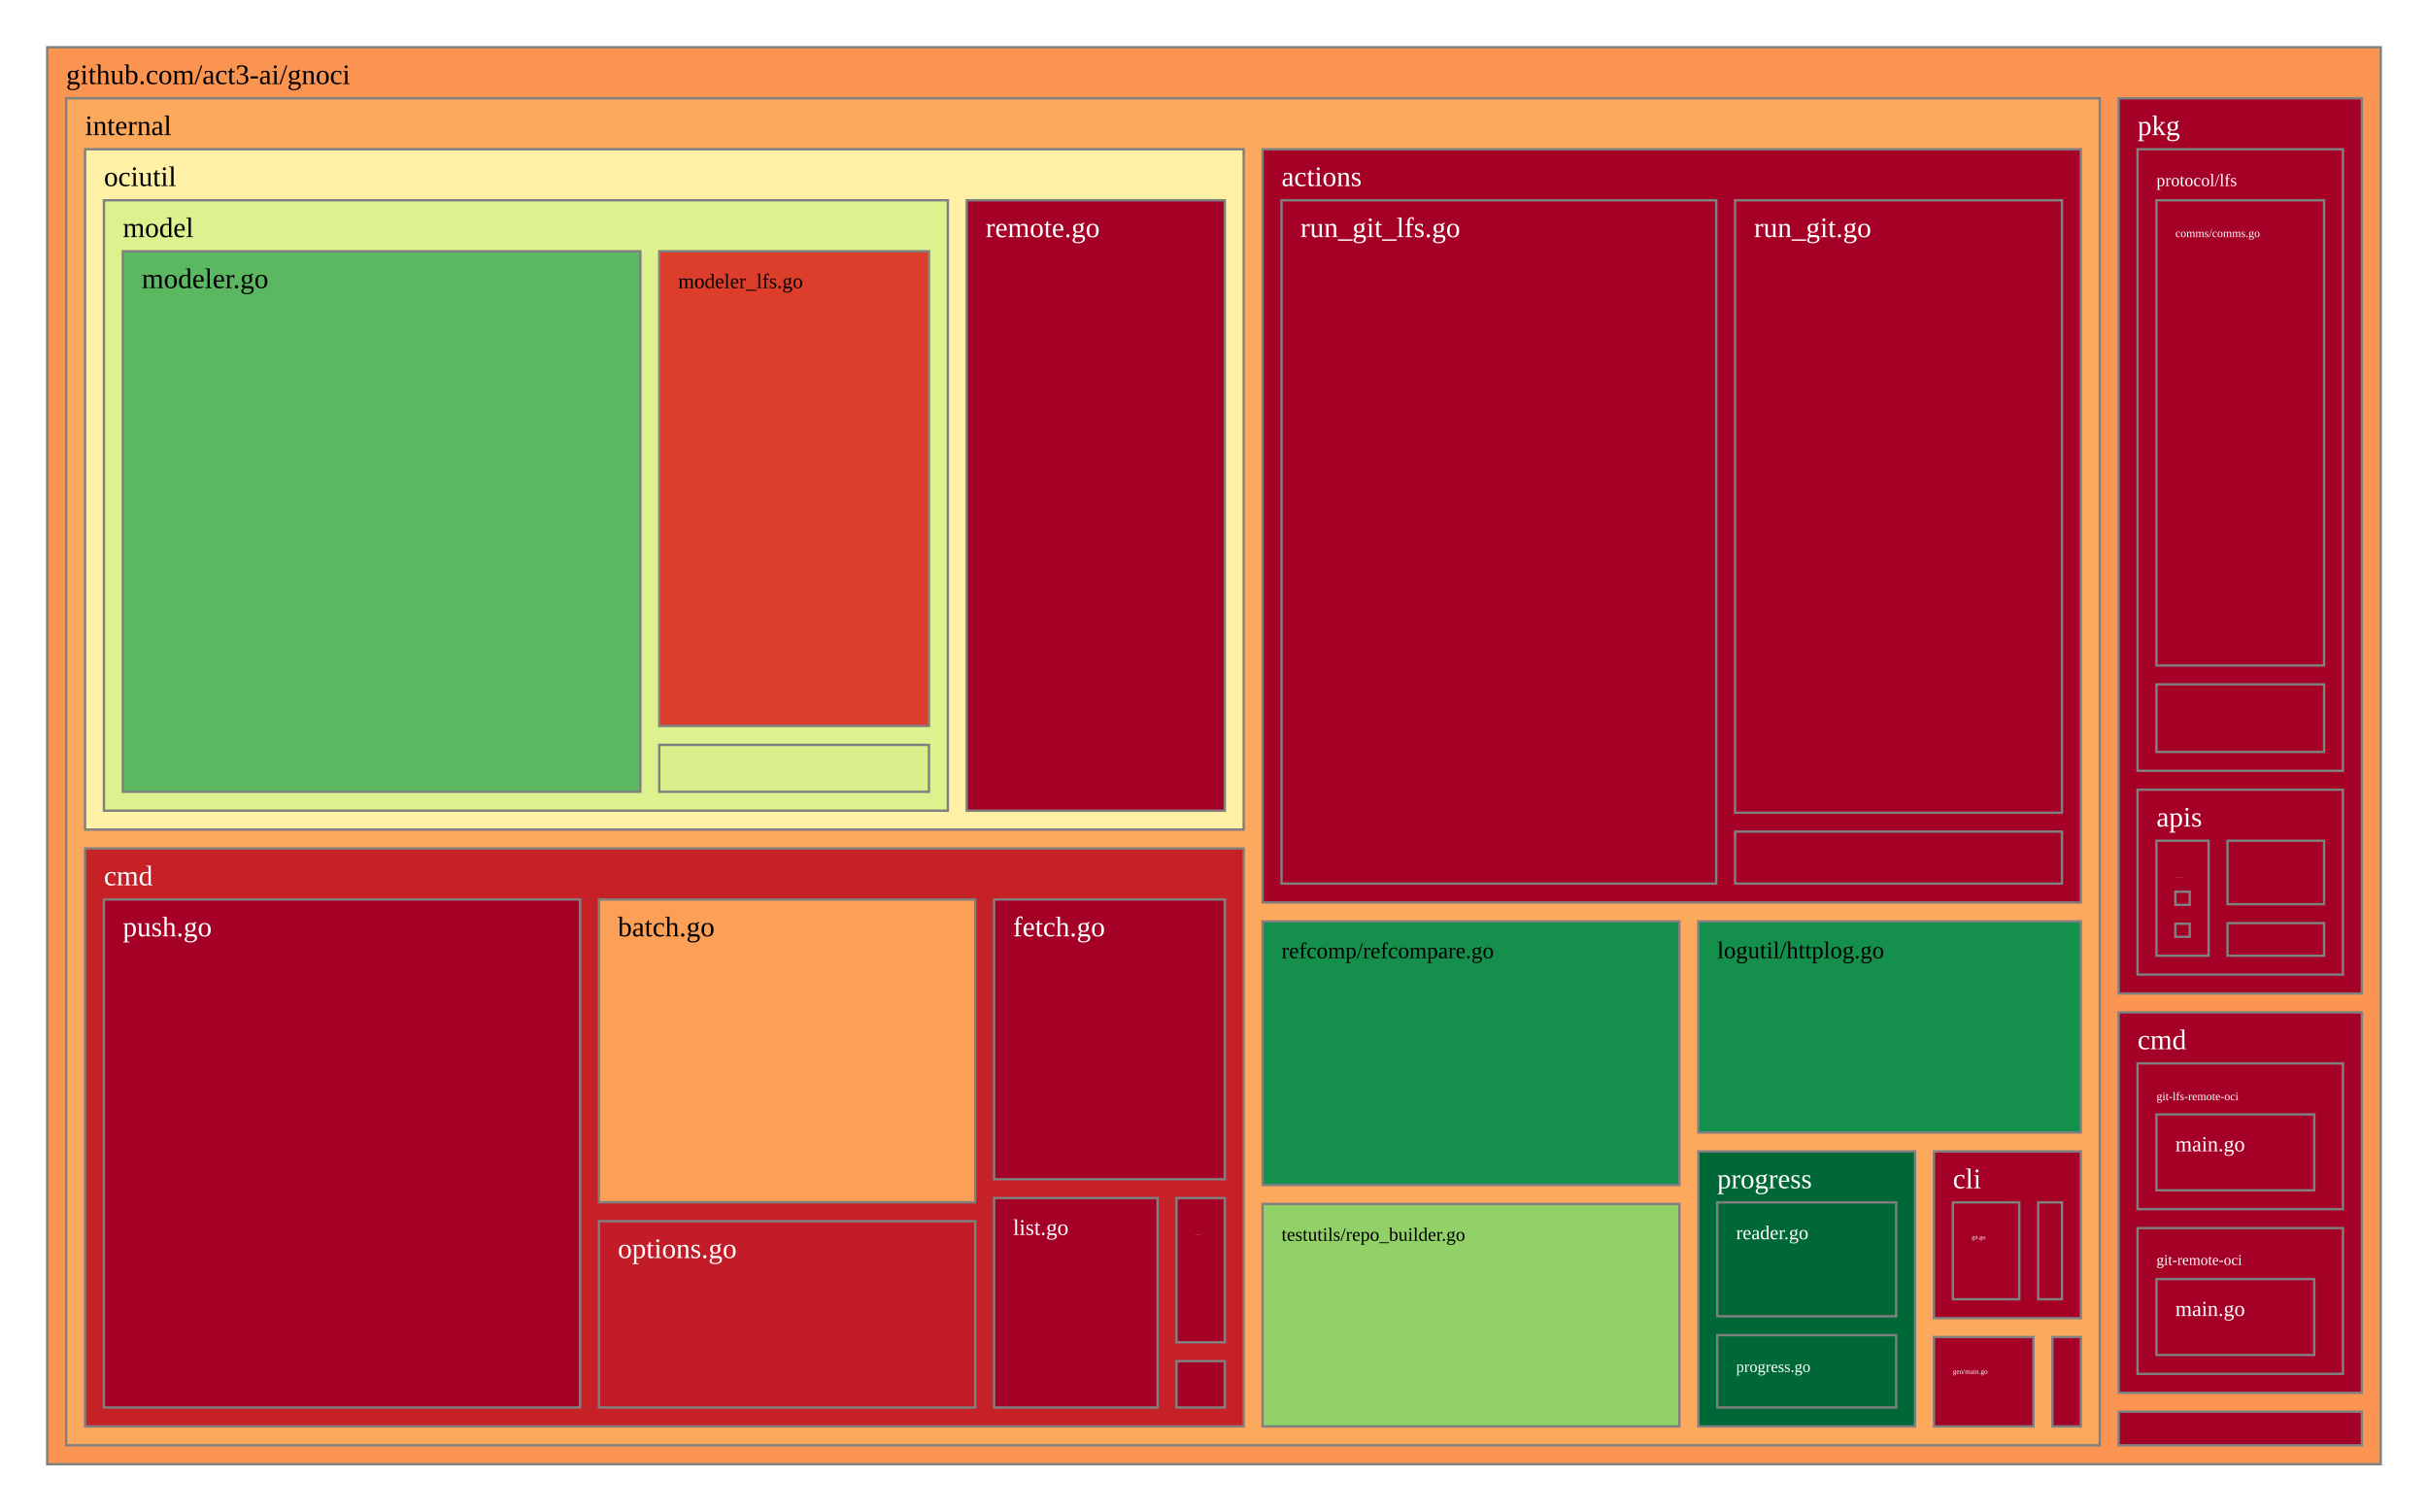
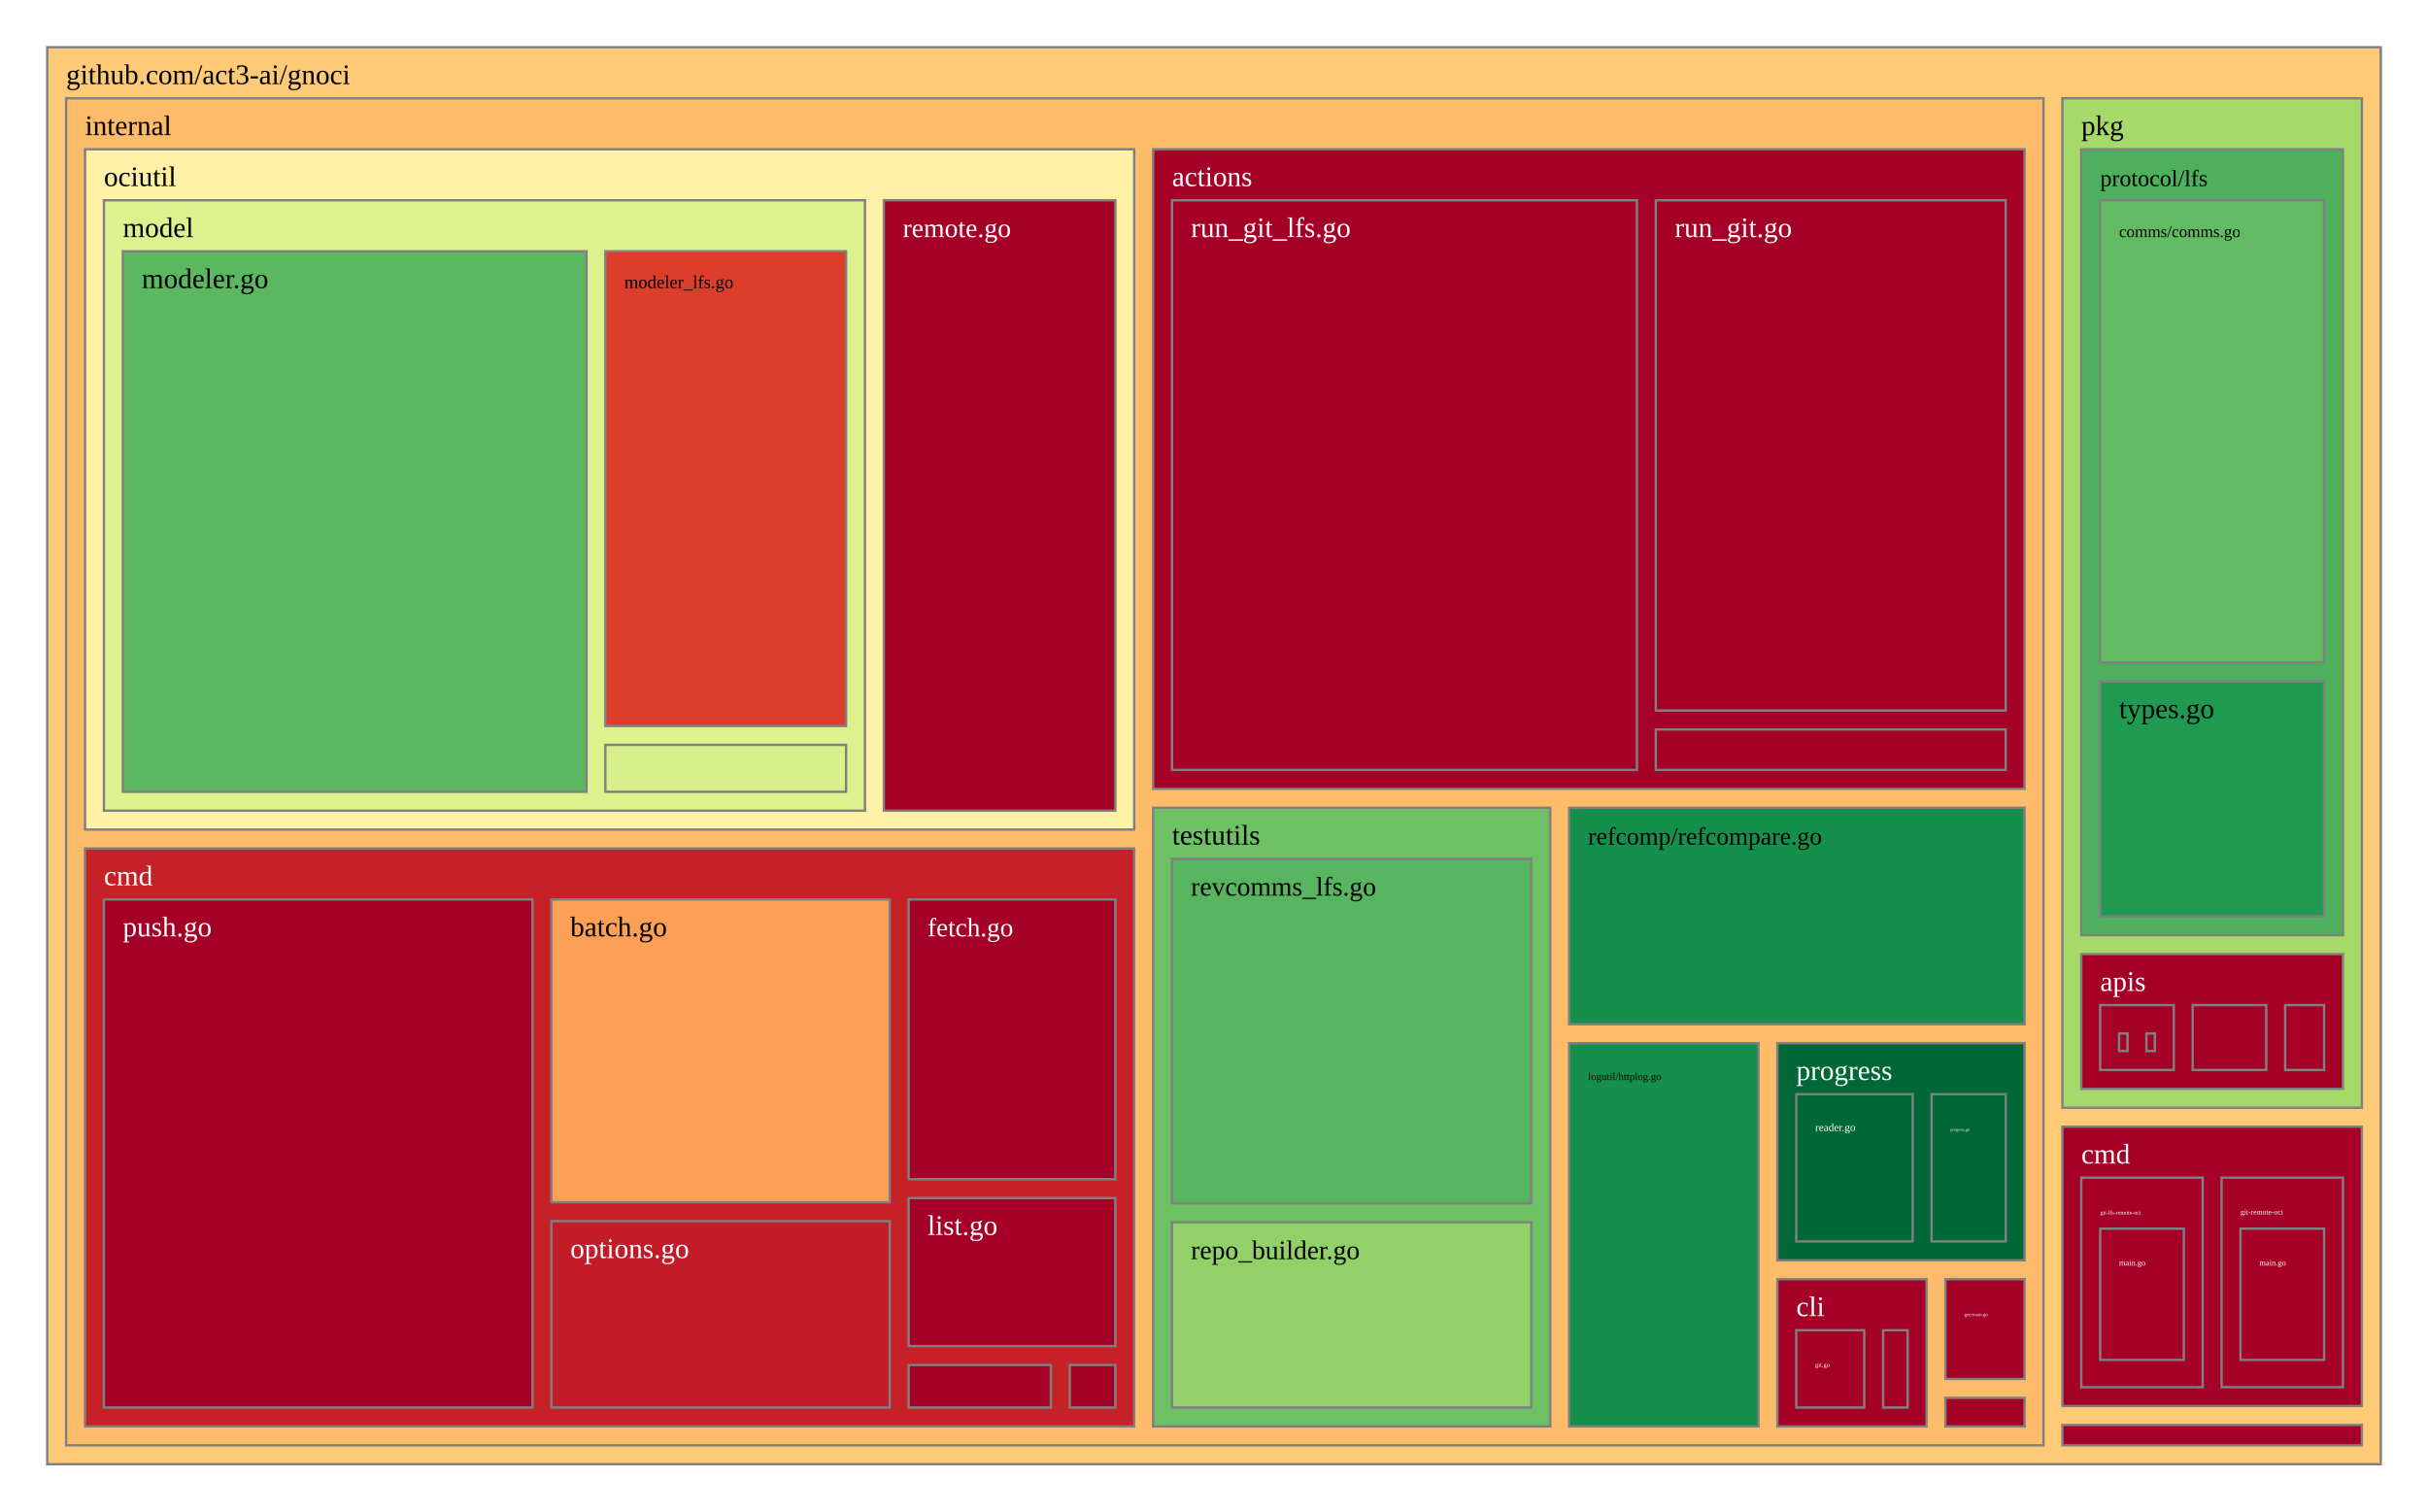
<svg xmlns="http://www.w3.org/2000/svg" viewBox="0 0 1028 640" style="background: white none repeat scroll 0% 0%;">
  <g>
-     <rect x="20" y="20" width="988" height="600" style="fill: rgb(250, 148, 80);opacity:1;fill-opacity:1.00;stroke:rgb(128,128,128);stroke-width:1px;stroke-opacity:1.00;" />
+     <rect x="20" y="20" width="988" height="600" style="fill: rgb(254, 202, 117);opacity:1;fill-opacity:1.00;stroke:rgb(128,128,128);stroke-width:1px;stroke-opacity:1.00;" />
    <text data-notex="1" text-anchor="start" transform="translate(28,35.6) scale(1)" style="font-family: Open Sans, verdana, arial, sans-serif !important; font-size: 12px; fill: rgb(0, 0, 0); fill-opacity: 1.00; white-space: pre;" data-math="N">github.com/act3-ai/gnoci</text>
  </g>
  <g>
-     <rect x="897.024" y="428.683" width="102.976" height="161.071" style="fill: rgb(165, 0, 38);opacity:1;fill-opacity:1.00;stroke:rgb(128,128,128);stroke-width:1px;stroke-opacity:1.00;" />
-     <text data-notex="1" text-anchor="start" transform="translate(905.0244,444.2831) scale(1)" style="font-family: Open Sans, verdana, arial, sans-serif !important; font-size: 12px; fill: rgb(255, 255, 255); fill-opacity: 1.00; white-space: pre;" data-math="N">cmd</text>
+     <rect x="873.202" y="477.062" width="126.798" height="118.317" style="fill: rgb(165, 0, 38);opacity:1;fill-opacity:1.00;stroke:rgb(128,128,128);stroke-width:1px;stroke-opacity:1.00;" />
+     <text data-notex="1" text-anchor="start" transform="translate(881.2016,492.6621) scale(1)" style="font-family: Open Sans, verdana, arial, sans-serif !important; font-size: 12px; fill: rgb(255, 255, 255); fill-opacity: 1.00; white-space: pre;" data-math="N">cmd</text>
  </g>
  <g>
-     <rect x="897.024" y="597.754" width="102.976" height="14.246" style="fill: rgb(165, 0, 38);opacity:1;fill-opacity:1.00;stroke:rgb(128,128,128);stroke-width:1px;stroke-opacity:1.00;" />
+     <rect x="873.202" y="603.379" width="126.798" height="8.621" style="fill: rgb(165, 0, 38);opacity:1;fill-opacity:1.00;stroke:rgb(128,128,128);stroke-width:1px;stroke-opacity:1.00;" />
  </g>
  <g>
-     <rect x="28" y="41.6" width="861.024" height="570.4" style="fill: rgb(253, 169, 93);opacity:1;fill-opacity:1.00;stroke:rgb(128,128,128);stroke-width:1px;stroke-opacity:1.00;" />
+     <rect x="28" y="41.6" width="837.202" height="570.4" style="fill: rgb(254, 188, 106);opacity:1;fill-opacity:1.00;stroke:rgb(128,128,128);stroke-width:1px;stroke-opacity:1.00;" />
    <text data-notex="1" text-anchor="start" transform="translate(36,57.2) scale(1)" style="font-family: Open Sans, verdana, arial, sans-serif !important; font-size: 12px; fill: rgb(0, 0, 0); fill-opacity: 1.00; white-space: pre;" data-math="N">internal</text>
  </g>
  <g>
-     <rect x="897.024" y="41.6" width="102.976" height="379.083" style="fill: rgb(165, 0, 38);opacity:1;fill-opacity:1.00;stroke:rgb(128,128,128);stroke-width:1px;stroke-opacity:1.00;" />
-     <text data-notex="1" text-anchor="start" transform="translate(905.0244,57.2) scale(1)" style="font-family: Open Sans, verdana, arial, sans-serif !important; font-size: 12px; fill: rgb(255, 255, 255); fill-opacity: 1.00; white-space: pre;" data-math="N">pkg</text>
+     <rect x="873.202" y="41.6" width="126.798" height="427.462" style="fill: rgb(165, 217, 106);opacity:1;fill-opacity:1.00;stroke:rgb(128,128,128);stroke-width:1px;stroke-opacity:1.00;" />
+     <text data-notex="1" text-anchor="start" transform="translate(881.2016,57.2) scale(1)" style="font-family: Open Sans, verdana, arial, sans-serif !important; font-size: 12px; fill: rgb(0, 0, 0); fill-opacity: 1.00; white-space: pre;" data-math="N">pkg</text>
  </g>
  <g>
-     <rect x="905.024" y="450.283" width="86.976" height="61.735" style="fill: rgb(165, 0, 38);opacity:1;fill-opacity:1.00;stroke:rgb(128,128,128);stroke-width:1px;stroke-opacity:1.00;" />
-     <text data-notex="1" text-anchor="start" transform="translate(913.0244,465.8831) scale(0.410738)" style="font-family: Open Sans, verdana, arial, sans-serif !important; font-size: 12px; fill: rgb(255, 255, 255); fill-opacity: 1.00; white-space: pre;" data-math="N">git-lfs-remote-oci</text>
+     <rect x="881.202" y="498.662" width="51.399" height="88.717" style="fill: rgb(165, 0, 38);opacity:1;fill-opacity:1.00;stroke:rgb(128,128,128);stroke-width:1px;stroke-opacity:1.00;" />
+     <text data-notex="1" text-anchor="start" transform="translate(889.2016,514.2621) scale(0.204857)" style="font-family: Open Sans, verdana, arial, sans-serif !important; font-size: 12px; fill: rgb(255, 255, 255); fill-opacity: 1.00; white-space: pre;" data-math="N">git-lfs-remote-oci</text>
  </g>
  <g>
-     <rect x="905.024" y="520.018" width="86.976" height="61.735" style="fill: rgb(165, 0, 38);opacity:1;fill-opacity:1.00;stroke:rgb(128,128,128);stroke-width:1px;stroke-opacity:1.00;" />
-     <text data-notex="1" text-anchor="start" transform="translate(913.0244,535.6185) scale(0.528092)" style="font-family: Open Sans, verdana, arial, sans-serif !important; font-size: 12px; fill: rgb(255, 255, 255); fill-opacity: 1.00; white-space: pre;" data-math="N">git-remote-oci</text>
+     <rect x="940.601" y="498.662" width="51.399" height="88.717" style="fill: rgb(165, 0, 38);opacity:1;fill-opacity:1.00;stroke:rgb(128,128,128);stroke-width:1px;stroke-opacity:1.00;" />
+     <text data-notex="1" text-anchor="start" transform="translate(948.6008,514.2621) scale(0.263387)" style="font-family: Open Sans, verdana, arial, sans-serif !important; font-size: 12px; fill: rgb(255, 255, 255); fill-opacity: 1.00; white-space: pre;" data-math="N">git-remote-oci</text>
  </g>
  <g>
-     <rect x="534.575" y="63.2" width="346.449" height="318.945" style="fill: rgb(165, 0, 38);opacity:1;fill-opacity:1.00;stroke:rgb(128,128,128);stroke-width:1px;stroke-opacity:1.00;" />
-     <text data-notex="1" text-anchor="start" transform="translate(542.5752,78.8) scale(1)" style="font-family: Open Sans, verdana, arial, sans-serif !important; font-size: 12px; fill: rgb(255, 255, 255); fill-opacity: 1.00; white-space: pre;" data-math="N">actions</text>
+     <rect x="488.223" y="63.2" width="368.979" height="270.826" style="fill: rgb(165, 0, 38);opacity:1;fill-opacity:1.00;stroke:rgb(128,128,128);stroke-width:1px;stroke-opacity:1.00;" />
+     <text data-notex="1" text-anchor="start" transform="translate(496.2227,78.8) scale(1)" style="font-family: Open Sans, verdana, arial, sans-serif !important; font-size: 12px; fill: rgb(255, 255, 255); fill-opacity: 1.00; white-space: pre;" data-math="N">actions</text>
  </g>
  <g>
-     <rect x="818.819" y="487.545" width="62.205" height="70.603" style="fill: rgb(165, 0, 38);opacity:1;fill-opacity:1.00;stroke:rgb(128,128,128);stroke-width:1px;stroke-opacity:1.00;" />
-     <text data-notex="1" text-anchor="start" transform="translate(826.8195,503.1446) scale(1)" style="font-family: Open Sans, verdana, arial, sans-serif !important; font-size: 12px; fill: rgb(255, 255, 255); fill-opacity: 1.00; white-space: pre;" data-math="N">cli</text>
+     <rect x="752.53" y="541.662" width="63.161" height="62.338" style="fill: rgb(165, 0, 38);opacity:1;fill-opacity:1.00;stroke:rgb(128,128,128);stroke-width:1px;stroke-opacity:1.00;" />
+     <text data-notex="1" text-anchor="start" transform="translate(760.53,557.2622) scale(1)" style="font-family: Open Sans, verdana, arial, sans-serif !important; font-size: 12px; fill: rgb(255, 255, 255); fill-opacity: 1.00; white-space: pre;" data-math="N">cli</text>
  </g>
  <g>
-     <rect x="36" y="359.275" width="490.575" height="244.725" style="fill: rgb(198, 33, 39);opacity:1;fill-opacity:1.00;stroke:rgb(128,128,128);stroke-width:1px;stroke-opacity:1.00;" />
+     <rect x="36" y="359.275" width="444.223" height="244.725" style="fill: rgb(198, 33, 39);opacity:1;fill-opacity:1.00;stroke:rgb(128,128,128);stroke-width:1px;stroke-opacity:1.00;" />
    <text data-notex="1" text-anchor="start" transform="translate(44,374.8753) scale(1)" style="font-family: Open Sans, verdana, arial, sans-serif !important; font-size: 12px; fill: rgb(255, 255, 255); fill-opacity: 1.00; white-space: pre;" data-math="N">cmd</text>
  </g>
  <g>
-     <rect x="818.819" y="566.148" width="42.146" height="37.852" style="fill: rgb(165, 0, 38);opacity:1;fill-opacity:1.00;stroke:rgb(128,128,128);stroke-width:1px;stroke-opacity:1.00;" />
-     <text data-notex="1" text-anchor="start" transform="translate(826.8195,581.748) scale(0.247598)" style="font-family: Open Sans, verdana, arial, sans-serif !important; font-size: 12px; fill: rgb(255, 255, 255); fill-opacity: 1.00; white-space: pre;" data-math="N">gen/main.go</text>
+     <rect x="823.691" y="541.662" width="33.511" height="42.241" style="fill: rgb(165, 0, 38);opacity:1;fill-opacity:1.00;stroke:rgb(128,128,128);stroke-width:1px;stroke-opacity:1.00;" />
+     <text data-notex="1" text-anchor="start" transform="translate(831.691,557.2622) scale(0.16582)" style="font-family: Open Sans, verdana, arial, sans-serif !important; font-size: 12px; fill: rgb(255, 255, 255); fill-opacity: 1.00; white-space: pre;" data-math="N">gen/main.go</text>
  </g>
  <g>
-     <rect x="868.966" y="566.148" width="12.059" height="37.852" style="fill: rgb(165, 0, 38);opacity:1;fill-opacity:1.00;stroke:rgb(128,128,128);stroke-width:1px;stroke-opacity:1.00;" />
+     <rect x="823.691" y="591.903" width="33.511" height="12.097" style="fill: rgb(165, 0, 38);opacity:1;fill-opacity:1.00;stroke:rgb(128,128,128);stroke-width:1px;stroke-opacity:1.00;" />
  </g>
  <g>
-     <rect x="719.055" y="390.145" width="161.97" height="89.4" style="fill: rgb(21, 144, 76);opacity:1;fill-opacity:1.00;stroke:rgb(128,128,128);stroke-width:1px;stroke-opacity:1.00;" />
-     <text data-notex="1" text-anchor="start" transform="translate(727.0546,405.7447) scale(0.844733)" style="font-family: Open Sans, verdana, arial, sans-serif !important; font-size: 12px; fill: rgb(0, 0, 0); fill-opacity: 1.00; white-space: pre;" data-math="N">logutil/httplog.go</text>
+     <rect x="664.352" y="441.709" width="80.178" height="162.291" style="fill: rgb(21, 144, 76);opacity:1;fill-opacity:1.00;stroke:rgb(128,128,128);stroke-width:1px;stroke-opacity:1.00;" />
+     <text data-notex="1" text-anchor="start" transform="translate(672.3522,457.3086) scale(0.371399)" style="font-family: Open Sans, verdana, arial, sans-serif !important; font-size: 12px; fill: rgb(0, 0, 0); fill-opacity: 1.00; white-space: pre;" data-math="N">logutil/httplog.go</text>
  </g>
  <g>
-     <rect x="36" y="63.2" width="490.575" height="288.075" style="fill: rgb(254, 240, 164);opacity:1;fill-opacity:1.00;stroke:rgb(128,128,128);stroke-width:1px;stroke-opacity:1.00;" />
+     <rect x="36" y="63.2" width="444.223" height="288.075" style="fill: rgb(254, 240, 164);opacity:1;fill-opacity:1.00;stroke:rgb(128,128,128);stroke-width:1px;stroke-opacity:1.00;" />
    <text data-notex="1" text-anchor="start" transform="translate(44,78.8) scale(1)" style="font-family: Open Sans, verdana, arial, sans-serif !important; font-size: 12px; fill: rgb(0, 0, 0); fill-opacity: 1.00; white-space: pre;" data-math="N">ociutil</text>
  </g>
  <g>
-     <rect x="719.055" y="487.545" width="91.765" height="116.455" style="fill: rgb(0, 104, 55);opacity:1;fill-opacity:1.00;stroke:rgb(128,128,128);stroke-width:1px;stroke-opacity:1.00;" />
-     <text data-notex="1" text-anchor="start" transform="translate(727.0546,503.1446) scale(0.986522)" style="font-family: Open Sans, verdana, arial, sans-serif !important; font-size: 12px; fill: rgb(255, 255, 255); fill-opacity: 1.00; white-space: pre;" data-math="N">progress</text>
+     <rect x="752.53" y="441.709" width="104.672" height="91.954" style="fill: rgb(0, 104, 55);opacity:1;fill-opacity:1.00;stroke:rgb(128,128,128);stroke-width:1px;stroke-opacity:1.00;" />
+     <text data-notex="1" text-anchor="start" transform="translate(760.53,457.3086) scale(1)" style="font-family: Open Sans, verdana, arial, sans-serif !important; font-size: 12px; fill: rgb(255, 255, 255); fill-opacity: 1.00; white-space: pre;" data-math="N">progress</text>
  </g>
  <g>
-     <rect x="534.575" y="390.145" width="176.479" height="111.652" style="fill: rgb(21, 144, 76);opacity:1;fill-opacity:1.00;stroke:rgb(128,128,128);stroke-width:1px;stroke-opacity:1.00;" />
-     <text data-notex="1" text-anchor="start" transform="translate(542.5752,405.7447) scale(0.796029)" style="font-family: Open Sans, verdana, arial, sans-serif !important; font-size: 12px; fill: rgb(0, 0, 0); fill-opacity: 1.00; white-space: pre;" data-math="N">refcomp/refcompare.go</text>
+     <rect x="664.352" y="342.026" width="192.849" height="91.683" style="fill: rgb(21, 144, 76);opacity:1;fill-opacity:1.00;stroke:rgb(128,128,128);stroke-width:1px;stroke-opacity:1.00;" />
+     <text data-notex="1" text-anchor="start" transform="translate(672.3522,357.6258) scale(0.877229)" style="font-family: Open Sans, verdana, arial, sans-serif !important; font-size: 12px; fill: rgb(0, 0, 0); fill-opacity: 1.00; white-space: pre;" data-math="N">refcomp/refcompare.go</text>
  </g>
  <g>
-     <rect x="534.575" y="509.797" width="176.479" height="94.203" style="fill: rgb(146, 209, 103);opacity:1;fill-opacity:1.00;stroke:rgb(128,128,128);stroke-width:1px;stroke-opacity:1.00;" />
-     <text data-notex="1" text-anchor="start" transform="translate(542.5752,525.397) scale(0.668664)" style="font-family: Open Sans, verdana, arial, sans-serif !important; font-size: 12px; fill: rgb(0, 0, 0); fill-opacity: 1.00; white-space: pre;" data-math="N">testutils/repo_builder.go</text>
+     <rect x="488.223" y="342.026" width="168.129" height="261.974" style="fill: rgb(109, 192, 99);opacity:1;fill-opacity:1.00;stroke:rgb(128,128,128);stroke-width:1px;stroke-opacity:1.00;" />
+     <text data-notex="1" text-anchor="start" transform="translate(496.2227,357.6258) scale(1)" style="font-family: Open Sans, verdana, arial, sans-serif !important; font-size: 12px; fill: rgb(0, 0, 0); fill-opacity: 1.00; white-space: pre;" data-math="N">testutils</text>
  </g>
  <g>
-     <rect x="905.024" y="334.394" width="86.976" height="78.289" style="fill: rgb(165, 0, 38);opacity:1;fill-opacity:1.00;stroke:rgb(128,128,128);stroke-width:1px;stroke-opacity:1.00;" />
-     <text data-notex="1" text-anchor="start" transform="translate(913.0244,349.9941) scale(1)" style="font-family: Open Sans, verdana, arial, sans-serif !important; font-size: 12px; fill: rgb(255, 255, 255); fill-opacity: 1.00; white-space: pre;" data-math="N">apis</text>
+     <rect x="881.202" y="404" width="110.798" height="57.062" style="fill: rgb(165, 0, 38);opacity:1;fill-opacity:1.00;stroke:rgb(128,128,128);stroke-width:1px;stroke-opacity:1.00;" />
+     <text data-notex="1" text-anchor="start" transform="translate(889.2016,419.6002) scale(1)" style="font-family: Open Sans, verdana, arial, sans-serif !important; font-size: 12px; fill: rgb(255, 255, 255); fill-opacity: 1.00; white-space: pre;" data-math="N">apis</text>
  </g>
  <g>
-     <rect x="905.024" y="63.2" width="86.976" height="263.194" style="fill: rgb(165, 0, 38);opacity:1;fill-opacity:1.00;stroke:rgb(128,128,128);stroke-width:1px;stroke-opacity:1.00;" />
-     <text data-notex="1" text-anchor="start" transform="translate(913.0244,78.8) scale(0.616108)" style="font-family: Open Sans, verdana, arial, sans-serif !important; font-size: 12px; fill: rgb(255, 255, 255); fill-opacity: 1.00; white-space: pre;" data-math="N">protocol/lfs</text>
+     <rect x="881.202" y="63.2" width="110.798" height="332.8" style="fill: rgb(78, 176, 92);opacity:1;fill-opacity:1.00;stroke:rgb(128,128,128);stroke-width:1px;stroke-opacity:1.00;" />
+     <text data-notex="1" text-anchor="start" transform="translate(889.2016,78.8) scale(0.822903)" style="font-family: Open Sans, verdana, arial, sans-serif !important; font-size: 12px; fill: rgb(0, 0, 0); fill-opacity: 1.00; white-space: pre;" data-math="N">protocol/lfs</text>
  </g>
  <g>
-     <rect x="913.024" y="471.883" width="66.819" height="32.135" style="fill: rgb(165, 0, 38);opacity:1;fill-opacity:1.00;stroke:rgb(128,128,128);stroke-width:1px;stroke-opacity:1.00;" />
-     <text data-notex="1" text-anchor="start" transform="translate(921.0244,487.4831) scale(0.756235)" style="font-family: Open Sans, verdana, arial, sans-serif !important; font-size: 12px; fill: rgb(255, 255, 255); fill-opacity: 1.00; white-space: pre;" data-math="N">main.go</text>
+     <rect x="889.202" y="520.262" width="35.399" height="55.585" style="fill: rgb(165, 0, 38);opacity:1;fill-opacity:1.00;stroke:rgb(128,128,128);stroke-width:1px;stroke-opacity:1.00;" />
+     <text data-notex="1" text-anchor="start" transform="translate(897.2016,535.8621) scale(0.288679)" style="font-family: Open Sans, verdana, arial, sans-serif !important; font-size: 12px; fill: rgb(255, 255, 255); fill-opacity: 1.00; white-space: pre;" data-math="N">main.go</text>
  </g>
  <g>
-     <rect x="913.024" y="541.618" width="66.819" height="32.135" style="fill: rgb(165, 0, 38);opacity:1;fill-opacity:1.00;stroke:rgb(128,128,128);stroke-width:1px;stroke-opacity:1.00;" />
-     <text data-notex="1" text-anchor="start" transform="translate(921.0244,557.2185) scale(0.756235)" style="font-family: Open Sans, verdana, arial, sans-serif !important; font-size: 12px; fill: rgb(255, 255, 255); fill-opacity: 1.00; white-space: pre;" data-math="N">main.go</text>
+     <rect x="948.601" y="520.262" width="35.399" height="55.585" style="fill: rgb(165, 0, 38);opacity:1;fill-opacity:1.00;stroke:rgb(128,128,128);stroke-width:1px;stroke-opacity:1.00;" />
+     <text data-notex="1" text-anchor="start" transform="translate(956.6008,535.8621) scale(0.288679)" style="font-family: Open Sans, verdana, arial, sans-serif !important; font-size: 12px; fill: rgb(255, 255, 255); fill-opacity: 1.00; white-space: pre;" data-math="N">main.go</text>
  </g>
  <g>
-     <rect x="734.632" y="352.137" width="138.393" height="22.007" style="fill: rgb(165, 0, 38);opacity:1;fill-opacity:1.00;stroke:rgb(128,128,128);stroke-width:1px;stroke-opacity:1.00;" />
+     <rect x="701.064" y="308.875" width="148.138" height="17.151" style="fill: rgb(165, 0, 38);opacity:1;fill-opacity:1.00;stroke:rgb(128,128,128);stroke-width:1px;stroke-opacity:1.00;" />
  </g>
  <g>
-     <rect x="734.632" y="84.8" width="138.393" height="259.337" style="fill: rgb(165, 0, 38);opacity:1;fill-opacity:1.00;stroke:rgb(128,128,128);stroke-width:1px;stroke-opacity:1.00;" />
-     <text data-notex="1" text-anchor="start" transform="translate(742.6317,100.4) scale(1)" style="font-family: Open Sans, verdana, arial, sans-serif !important; font-size: 12px; fill: rgb(255, 255, 255); fill-opacity: 1.00; white-space: pre;" data-math="N">run_git.go</text>
+     <rect x="701.064" y="84.8" width="148.138" height="216.075" style="fill: rgb(165, 0, 38);opacity:1;fill-opacity:1.00;stroke:rgb(128,128,128);stroke-width:1px;stroke-opacity:1.00;" />
+     <text data-notex="1" text-anchor="start" transform="translate(709.0639,100.4) scale(1)" style="font-family: Open Sans, verdana, arial, sans-serif !important; font-size: 12px; fill: rgb(255, 255, 255); fill-opacity: 1.00; white-space: pre;" data-math="N">run_git.go</text>
  </g>
  <g>
-     <rect x="542.575" y="84.8" width="184.057" height="289.345" style="fill: rgb(165, 0, 38);opacity:1;fill-opacity:1.00;stroke:rgb(128,128,128);stroke-width:1px;stroke-opacity:1.00;" />
-     <text data-notex="1" text-anchor="start" transform="translate(550.5752,100.4) scale(1)" style="font-family: Open Sans, verdana, arial, sans-serif !important; font-size: 12px; fill: rgb(255, 255, 255); fill-opacity: 1.00; white-space: pre;" data-math="N">run_git_lfs.go</text>
+     <rect x="496.223" y="84.8" width="196.841" height="241.226" style="fill: rgb(165, 0, 38);opacity:1;fill-opacity:1.00;stroke:rgb(128,128,128);stroke-width:1px;stroke-opacity:1.00;" />
+     <text data-notex="1" text-anchor="start" transform="translate(504.2227,100.4) scale(1)" style="font-family: Open Sans, verdana, arial, sans-serif !important; font-size: 12px; fill: rgb(255, 255, 255); fill-opacity: 1.00; white-space: pre;" data-math="N">run_git_lfs.go</text>
  </g>
  <g>
-     <rect x="826.819" y="509.145" width="28.137" height="41.003" style="fill: rgb(165, 0, 38);opacity:1;fill-opacity:1.00;stroke:rgb(128,128,128);stroke-width:1px;stroke-opacity:1.00;" />
-     <text data-notex="1" text-anchor="start" transform="translate(834.8195,524.7446) scale(0.210705)" style="font-family: Open Sans, verdana, arial, sans-serif !important; font-size: 12px; fill: rgb(255, 255, 255); fill-opacity: 1.00; white-space: pre;" data-math="N">git.go</text>
+     <rect x="760.53" y="563.262" width="28.774" height="32.738" style="fill: rgb(165, 0, 38);opacity:1;fill-opacity:1.00;stroke:rgb(128,128,128);stroke-width:1px;stroke-opacity:1.00;" />
+     <text data-notex="1" text-anchor="start" transform="translate(768.53,578.8622) scale(0.221771)" style="font-family: Open Sans, verdana, arial, sans-serif !important; font-size: 12px; fill: rgb(255, 255, 255); fill-opacity: 1.00; white-space: pre;" data-math="N">git.go</text>
  </g>
  <g>
-     <rect x="862.956" y="509.145" width="10.068" height="41.003" style="fill: rgb(165, 0, 38);opacity:1;fill-opacity:1.00;stroke:rgb(128,128,128);stroke-width:1px;stroke-opacity:1.00;" />
+     <rect x="797.304" y="563.262" width="10.387" height="32.738" style="fill: rgb(165, 0, 38);opacity:1;fill-opacity:1.00;stroke:rgb(128,128,128);stroke-width:1px;stroke-opacity:1.00;" />
  </g>
  <g>
-     <rect x="253.586" y="380.875" width="159.316" height="128.224" style="fill: rgb(252, 159, 87);opacity:1;fill-opacity:1.00;stroke:rgb(128,128,128);stroke-width:1px;stroke-opacity:1.00;" />
-     <text data-notex="1" text-anchor="start" transform="translate(261.5856,396.4753) scale(1)" style="font-family: Open Sans, verdana, arial, sans-serif !important; font-size: 12px; fill: rgb(0, 0, 0); fill-opacity: 1.00; white-space: pre;" data-math="N">batch.go</text>
+     <rect x="233.454" y="380.875" width="143.245" height="128.224" style="fill: rgb(252, 159, 87);opacity:1;fill-opacity:1.00;stroke:rgb(128,128,128);stroke-width:1px;stroke-opacity:1.00;" />
+     <text data-notex="1" text-anchor="start" transform="translate(241.4544,396.4753) scale(1)" style="font-family: Open Sans, verdana, arial, sans-serif !important; font-size: 12px; fill: rgb(0, 0, 0); fill-opacity: 1.00; white-space: pre;" data-math="N">batch.go</text>
  </g>
  <g>
-     <rect x="498.125" y="507.313" width="20.451" height="61.062" style="fill: rgb(165, 0, 38);opacity:1;fill-opacity:1.00;stroke:rgb(128,128,128);stroke-width:1px;stroke-opacity:1.00;" />
-     <text data-notex="1" text-anchor="start" transform="translate(506.1246,522.9126) scale(0.030906)" style="font-family: Open Sans, verdana, arial, sans-serif !important; font-size: 12px; fill: rgb(255, 255, 255); fill-opacity: 1.00; white-space: pre;" data-math="N">capabilities.go</text>
+     <rect x="384.699" y="577.969" width="60.231" height="18.031" style="fill: rgb(165, 0, 38);opacity:1;fill-opacity:1.00;stroke:rgb(128,128,128);stroke-width:1px;stroke-opacity:1.00;" />
  </g>
  <g>
-     <rect x="498.125" y="576.375" width="20.451" height="19.625" style="fill: rgb(165, 0, 38);opacity:1;fill-opacity:1.00;stroke:rgb(128,128,128);stroke-width:1px;stroke-opacity:1.00;" />
+     <rect x="452.93" y="577.969" width="19.292" height="18.031" style="fill: rgb(165, 0, 38);opacity:1;fill-opacity:1.00;stroke:rgb(128,128,128);stroke-width:1px;stroke-opacity:1.00;" />
  </g>
  <g>
-     <rect x="420.902" y="380.875" width="97.673" height="118.437" style="fill: rgb(165, 0, 38);opacity:1;fill-opacity:1.00;stroke:rgb(128,128,128);stroke-width:1px;stroke-opacity:1.00;" />
-     <text data-notex="1" text-anchor="start" transform="translate(428.9018,396.4753) scale(1)" style="font-family: Open Sans, verdana, arial, sans-serif !important; font-size: 12px; fill: rgb(255, 255, 255); fill-opacity: 1.00; white-space: pre;" data-math="N">fetch.go</text>
+     <rect x="384.699" y="380.875" width="87.523" height="118.437" style="fill: rgb(165, 0, 38);opacity:1;fill-opacity:1.00;stroke:rgb(128,128,128);stroke-width:1px;stroke-opacity:1.00;" />
+     <text data-notex="1" text-anchor="start" transform="translate(392.6995,396.4753) scale(0.931292)" style="font-family: Open Sans, verdana, arial, sans-serif !important; font-size: 12px; fill: rgb(255, 255, 255); fill-opacity: 1.00; white-space: pre;" data-math="N">fetch.go</text>
  </g>
  <g>
-     <rect x="420.902" y="507.313" width="69.223" height="88.687" style="fill: rgb(165, 0, 38);opacity:1;fill-opacity:1.00;stroke:rgb(128,128,128);stroke-width:1px;stroke-opacity:1.00;" />
-     <text data-notex="1" text-anchor="start" transform="translate(428.9018,522.9126) scale(0.792007)" style="font-family: Open Sans, verdana, arial, sans-serif !important; font-size: 12px; fill: rgb(255, 255, 255); fill-opacity: 1.00; white-space: pre;" data-math="N">list.go</text>
+     <rect x="384.699" y="507.313" width="87.523" height="62.656" style="fill: rgb(165, 0, 38);opacity:1;fill-opacity:1.00;stroke:rgb(128,128,128);stroke-width:1px;stroke-opacity:1.00;" />
+     <text data-notex="1" text-anchor="start" transform="translate(392.6995,522.9126) scale(1)" style="font-family: Open Sans, verdana, arial, sans-serif !important; font-size: 12px; fill: rgb(255, 255, 255); fill-opacity: 1.00; white-space: pre;" data-math="N">list.go</text>
  </g>
  <g>
-     <rect x="253.586" y="517.099" width="159.316" height="78.901" style="fill: rgb(193, 28, 39);opacity:1;fill-opacity:1.00;stroke:rgb(128,128,128);stroke-width:1px;stroke-opacity:1.00;" />
-     <text data-notex="1" text-anchor="start" transform="translate(261.5856,532.6988) scale(1)" style="font-family: Open Sans, verdana, arial, sans-serif !important; font-size: 12px; fill: rgb(255, 255, 255); fill-opacity: 1.00; white-space: pre;" data-math="N">options.go</text>
+     <rect x="233.454" y="517.099" width="143.245" height="78.901" style="fill: rgb(193, 28, 39);opacity:1;fill-opacity:1.00;stroke:rgb(128,128,128);stroke-width:1px;stroke-opacity:1.00;" />
+     <text data-notex="1" text-anchor="start" transform="translate(241.4544,532.6988) scale(1)" style="font-family: Open Sans, verdana, arial, sans-serif !important; font-size: 12px; fill: rgb(255, 255, 255); fill-opacity: 1.00; white-space: pre;" data-math="N">options.go</text>
  </g>
  <g>
-     <rect x="44" y="380.875" width="201.586" height="215.125" style="fill: rgb(165, 0, 38);opacity:1;fill-opacity:1.00;stroke:rgb(128,128,128);stroke-width:1px;stroke-opacity:1.00;" />
+     <rect x="44" y="380.875" width="181.454" height="215.125" style="fill: rgb(165, 0, 38);opacity:1;fill-opacity:1.00;stroke:rgb(128,128,128);stroke-width:1px;stroke-opacity:1.00;" />
    <text data-notex="1" text-anchor="start" transform="translate(52,396.4753) scale(1)" style="font-family: Open Sans, verdana, arial, sans-serif !important; font-size: 12px; fill: rgb(255, 255, 255); fill-opacity: 1.00; white-space: pre;" data-math="N">push.go</text>
  </g>
  <g>
-     <rect x="44" y="84.8" width="357.314" height="258.475" style="fill: rgb(221, 241, 143);opacity:1;fill-opacity:1.00;stroke:rgb(128,128,128);stroke-width:1px;stroke-opacity:1.00;" />
+     <rect x="44" y="84.8" width="322.225" height="258.475" style="fill: rgb(221, 241, 143);opacity:1;fill-opacity:1.00;stroke:rgb(128,128,128);stroke-width:1px;stroke-opacity:1.00;" />
    <text data-notex="1" text-anchor="start" transform="translate(52,100.4) scale(1)" style="font-family: Open Sans, verdana, arial, sans-serif !important; font-size: 12px; fill: rgb(0, 0, 0); fill-opacity: 1.00; white-space: pre;" data-math="N">model</text>
  </g>
  <g>
-     <rect x="409.314" y="84.8" width="109.261" height="258.475" style="fill: rgb(165, 0, 38);opacity:1;fill-opacity:1.00;stroke:rgb(128,128,128);stroke-width:1px;stroke-opacity:1.00;" />
-     <text data-notex="1" text-anchor="start" transform="translate(417.3139,100.4) scale(1)" style="font-family: Open Sans, verdana, arial, sans-serif !important; font-size: 12px; fill: rgb(255, 255, 255); fill-opacity: 1.00; white-space: pre;" data-math="N">remote.go</text>
+     <rect x="374.225" y="84.8" width="97.998" height="258.475" style="fill: rgb(165, 0, 38);opacity:1;fill-opacity:1.00;stroke:rgb(128,128,128);stroke-width:1px;stroke-opacity:1.00;" />
+     <text data-notex="1" text-anchor="start" transform="translate(382.2246,100.4) scale(0.949051)" style="font-family: Open Sans, verdana, arial, sans-serif !important; font-size: 12px; fill: rgb(255, 255, 255); fill-opacity: 1.00; white-space: pre;" data-math="N">remote.go</text>
  </g>
  <g>
-     <rect x="727.055" y="565.355" width="75.765" height="30.645" style="fill: rgb(0, 104, 55);opacity:1;fill-opacity:1.00;stroke:rgb(128,128,128);stroke-width:1px;stroke-opacity:1.00;" />
-     <text data-notex="1" text-anchor="start" transform="translate(735.0546,580.9552) scale(0.565955)" style="font-family: Open Sans, verdana, arial, sans-serif !important; font-size: 12px; fill: rgb(255, 255, 255); fill-opacity: 1.00; white-space: pre;" data-math="N">progress.go</text>
+     <rect x="817.817" y="463.309" width="31.385" height="62.354" style="fill: rgb(0, 104, 55);opacity:1;fill-opacity:1.00;stroke:rgb(128,128,128);stroke-width:1px;stroke-opacity:1.00;" />
+     <text data-notex="1" text-anchor="start" transform="translate(825.8168,478.9086) scale(0.145689)" style="font-family: Open Sans, verdana, arial, sans-serif !important; font-size: 12px; fill: rgb(255, 255, 255); fill-opacity: 1.00; white-space: pre;" data-math="N">progress.go</text>
  </g>
  <g>
-     <rect x="727.055" y="509.145" width="75.765" height="48.211" style="fill: rgb(0, 104, 55);opacity:1;fill-opacity:1.00;stroke:rgb(128,128,128);stroke-width:1px;stroke-opacity:1.00;" />
-     <text data-notex="1" text-anchor="start" transform="translate(735.0546,524.7446) scale(0.691723)" style="font-family: Open Sans, verdana, arial, sans-serif !important; font-size: 12px; fill: rgb(255, 255, 255); fill-opacity: 1.00; white-space: pre;" data-math="N">reader.go</text>
+     <rect x="760.53" y="463.309" width="49.287" height="62.354" style="fill: rgb(0, 104, 55);opacity:1;fill-opacity:1.00;stroke:rgb(128,128,128);stroke-width:1px;stroke-opacity:1.00;" />
+     <text data-notex="1" text-anchor="start" transform="translate(768.53,478.9086) scale(0.385265)" style="font-family: Open Sans, verdana, arial, sans-serif !important; font-size: 12px; fill: rgb(255, 255, 255); fill-opacity: 1.00; white-space: pre;" data-math="N">reader.go</text>
  </g>
  <g>
-     <rect x="913.024" y="355.994" width="22.086" height="48.689" style="fill: rgb(165, 0, 38);opacity:1;fill-opacity:1.00;stroke:rgb(128,128,128);stroke-width:1px;stroke-opacity:1.00;" />
-     <text data-notex="1" text-anchor="start" transform="translate(921.0244,371.5941) scale(0.025358)" style="font-family: Open Sans, verdana, arial, sans-serif !important; font-size: 12px; fill: rgb(255, 255, 255); fill-opacity: 1.00; white-space: pre;" data-math="N">gnoci.act3-ai.io/v1alpha1</text>
+     <rect x="496.223" y="517.55" width="152.129" height="78.45" style="fill: rgb(146, 209, 103);opacity:1;fill-opacity:1.00;stroke:rgb(128,128,128);stroke-width:1px;stroke-opacity:1.00;" />
+     <text data-notex="1" text-anchor="start" transform="translate(504.2227,533.1496) scale(0.945344)" style="font-family: Open Sans, verdana, arial, sans-serif !important; font-size: 12px; fill: rgb(0, 0, 0); fill-opacity: 1.00; white-space: pre;" data-math="N">repo_builder.go</text>
  </g>
  <g>
-     <rect x="943.11" y="390.88" width="40.89" height="13.803" style="fill: rgb(165, 0, 38);opacity:1;fill-opacity:1.00;stroke:rgb(128,128,128);stroke-width:1px;stroke-opacity:1.00;" />
+     <rect x="496.223" y="363.626" width="152.129" height="145.924" style="fill: rgb(88, 181, 95);opacity:1;fill-opacity:1.00;stroke:rgb(128,128,128);stroke-width:1px;stroke-opacity:1.00;" />
+     <text data-notex="1" text-anchor="start" transform="translate(504.2227,379.2258) scale(0.945344)" style="font-family: Open Sans, verdana, arial, sans-serif !important; font-size: 12px; fill: rgb(0, 0, 0); fill-opacity: 1.00; white-space: pre;" data-math="N">revcomms_lfs.go</text>
  </g>
  <g>
-     <rect x="943.11" y="355.994" width="40.89" height="26.886" style="fill: rgb(165, 0, 38);opacity:1;fill-opacity:1.00;stroke:rgb(128,128,128);stroke-width:1px;stroke-opacity:1.00;" />
+     <rect x="889.202" y="425.6" width="31.161" height="27.462" style="fill: rgb(165, 0, 38);opacity:1;fill-opacity:1.00;stroke:rgb(128,128,128);stroke-width:1px;stroke-opacity:1.00;" />
  </g>
  <g>
-     <rect x="913.024" y="84.8" width="70.976" height="196.989" style="fill: rgb(165, 0, 38);opacity:1;fill-opacity:1.00;stroke:rgb(128,128,128);stroke-width:1px;stroke-opacity:1.00;" />
-     <text data-notex="1" text-anchor="start" transform="translate(921.0244,100.4) scale(0.409045)" style="font-family: Open Sans, verdana, arial, sans-serif !important; font-size: 12px; fill: rgb(255, 255, 255); fill-opacity: 1.00; white-space: pre;" data-math="N">comms/comms.go</text>
+     <rect x="967.524" y="425.6" width="16.476" height="27.462" style="fill: rgb(165, 0, 38);opacity:1;fill-opacity:1.00;stroke:rgb(128,128,128);stroke-width:1px;stroke-opacity:1.00;" />
  </g>
  <g>
-     <rect x="913.024" y="289.789" width="70.976" height="28.605" style="fill: rgb(165, 0, 38);opacity:1;fill-opacity:1.00;stroke:rgb(128,128,128);stroke-width:1px;stroke-opacity:1.00;" />
+     <rect x="928.363" y="425.6" width="31.161" height="27.462" style="fill: rgb(165, 0, 38);opacity:1;fill-opacity:1.00;stroke:rgb(128,128,128);stroke-width:1px;stroke-opacity:1.00;" />
  </g>
  <g>
-     <rect x="52" y="106.4" width="219.126" height="228.875" style="fill: rgb(91, 183, 96);opacity:1;fill-opacity:1.00;stroke:rgb(128,128,128);stroke-width:1px;stroke-opacity:1.00;" />
+     <rect x="889.202" y="84.8" width="94.798" height="195.695" style="fill: rgb(98, 187, 98);opacity:1;fill-opacity:1.00;stroke:rgb(128,128,128);stroke-width:1px;stroke-opacity:1.00;" />
+     <text data-notex="1" text-anchor="start" transform="translate(897.2016,100.4) scale(0.586298)" style="font-family: Open Sans, verdana, arial, sans-serif !important; font-size: 12px; fill: rgb(0, 0, 0); fill-opacity: 1.00; white-space: pre;" data-math="N">comms/comms.go</text>
+   </g>
+   <g>
+     <rect x="889.202" y="288.495" width="94.798" height="99.506" style="fill: rgb(32, 154, 81);opacity:1;fill-opacity:1.00;stroke:rgb(128,128,128);stroke-width:1px;stroke-opacity:1.00;" />
+     <text data-notex="1" text-anchor="start" transform="translate(897.2016,304.0947) scale(1)" style="font-family: Open Sans, verdana, arial, sans-serif !important; font-size: 12px; fill: rgb(0, 0, 0); fill-opacity: 1.00; white-space: pre;" data-math="N">types.go</text>
+   </g>
+   <g>
+     <rect x="52" y="106.4" width="196.311" height="228.875" style="fill: rgb(91, 183, 96);opacity:1;fill-opacity:1.00;stroke:rgb(128,128,128);stroke-width:1px;stroke-opacity:1.00;" />
    <text data-notex="1" text-anchor="start" transform="translate(60,122) scale(1)" style="font-family: Open Sans, verdana, arial, sans-serif !important; font-size: 12px; fill: rgb(0, 0, 0); fill-opacity: 1.00; white-space: pre;" data-math="N">modeler.go</text>
  </g>
  <g>
-     <rect x="279.126" y="106.4" width="114.188" height="201.008" style="fill: rgb(221, 62, 44);opacity:1;fill-opacity:1.00;stroke:rgb(128,128,128);stroke-width:1px;stroke-opacity:1.00;" />
-     <text data-notex="1" text-anchor="start" transform="translate(287.1259,122) scale(0.730565)" style="font-family: Open Sans, verdana, arial, sans-serif !important; font-size: 12px; fill: rgb(0, 0, 0); fill-opacity: 1.00; white-space: pre;" data-math="N">modeler_lfs.go</text>
+     <rect x="256.311" y="106.4" width="101.914" height="201.008" style="fill: rgb(221, 62, 44);opacity:1;fill-opacity:1.00;stroke:rgb(128,128,128);stroke-width:1px;stroke-opacity:1.00;" />
+     <text data-notex="1" text-anchor="start" transform="translate(264.3107,122) scale(0.639241)" style="font-family: Open Sans, verdana, arial, sans-serif !important; font-size: 12px; fill: rgb(0, 0, 0); fill-opacity: 1.00; white-space: pre;" data-math="N">modeler_lfs.go</text>
  </g>
  <g>
-     <rect x="279.126" y="315.408" width="114.188" height="19.868" style="fill: rgb(217, 239, 139);opacity:1;fill-opacity:1.00;stroke:rgb(128,128,128);stroke-width:1px;stroke-opacity:1.00;" />
+     <rect x="256.311" y="315.408" width="101.914" height="19.868" style="fill: rgb(217, 239, 139);opacity:1;fill-opacity:1.00;stroke:rgb(128,128,128);stroke-width:1px;stroke-opacity:1.00;" />
  </g>
  <g>
-     <rect x="921.024" y="377.594" width="6.086" height="5.545" style="fill: rgb(165, 0, 38);opacity:1;fill-opacity:1.00;stroke:rgb(128,128,128);stroke-width:1px;stroke-opacity:1.00;" />
+     <rect x="897.202" y="437.6" width="3.581" height="7.462" style="fill: rgb(165, 0, 38);opacity:1;fill-opacity:1.00;stroke:rgb(128,128,128);stroke-width:1px;stroke-opacity:1.00;" />
  </g>
  <g>
-     <rect x="921.024" y="391.139" width="6.086" height="5.545" style="fill: rgb(165, 0, 38);opacity:1;fill-opacity:1.00;stroke:rgb(128,128,128);stroke-width:1px;stroke-opacity:1.00;" />
+     <rect x="908.782" y="437.6" width="3.581" height="7.462" style="fill: rgb(165, 0, 38);opacity:1;fill-opacity:1.00;stroke:rgb(128,128,128);stroke-width:1px;stroke-opacity:1.00;" />
  </g>
</svg>
